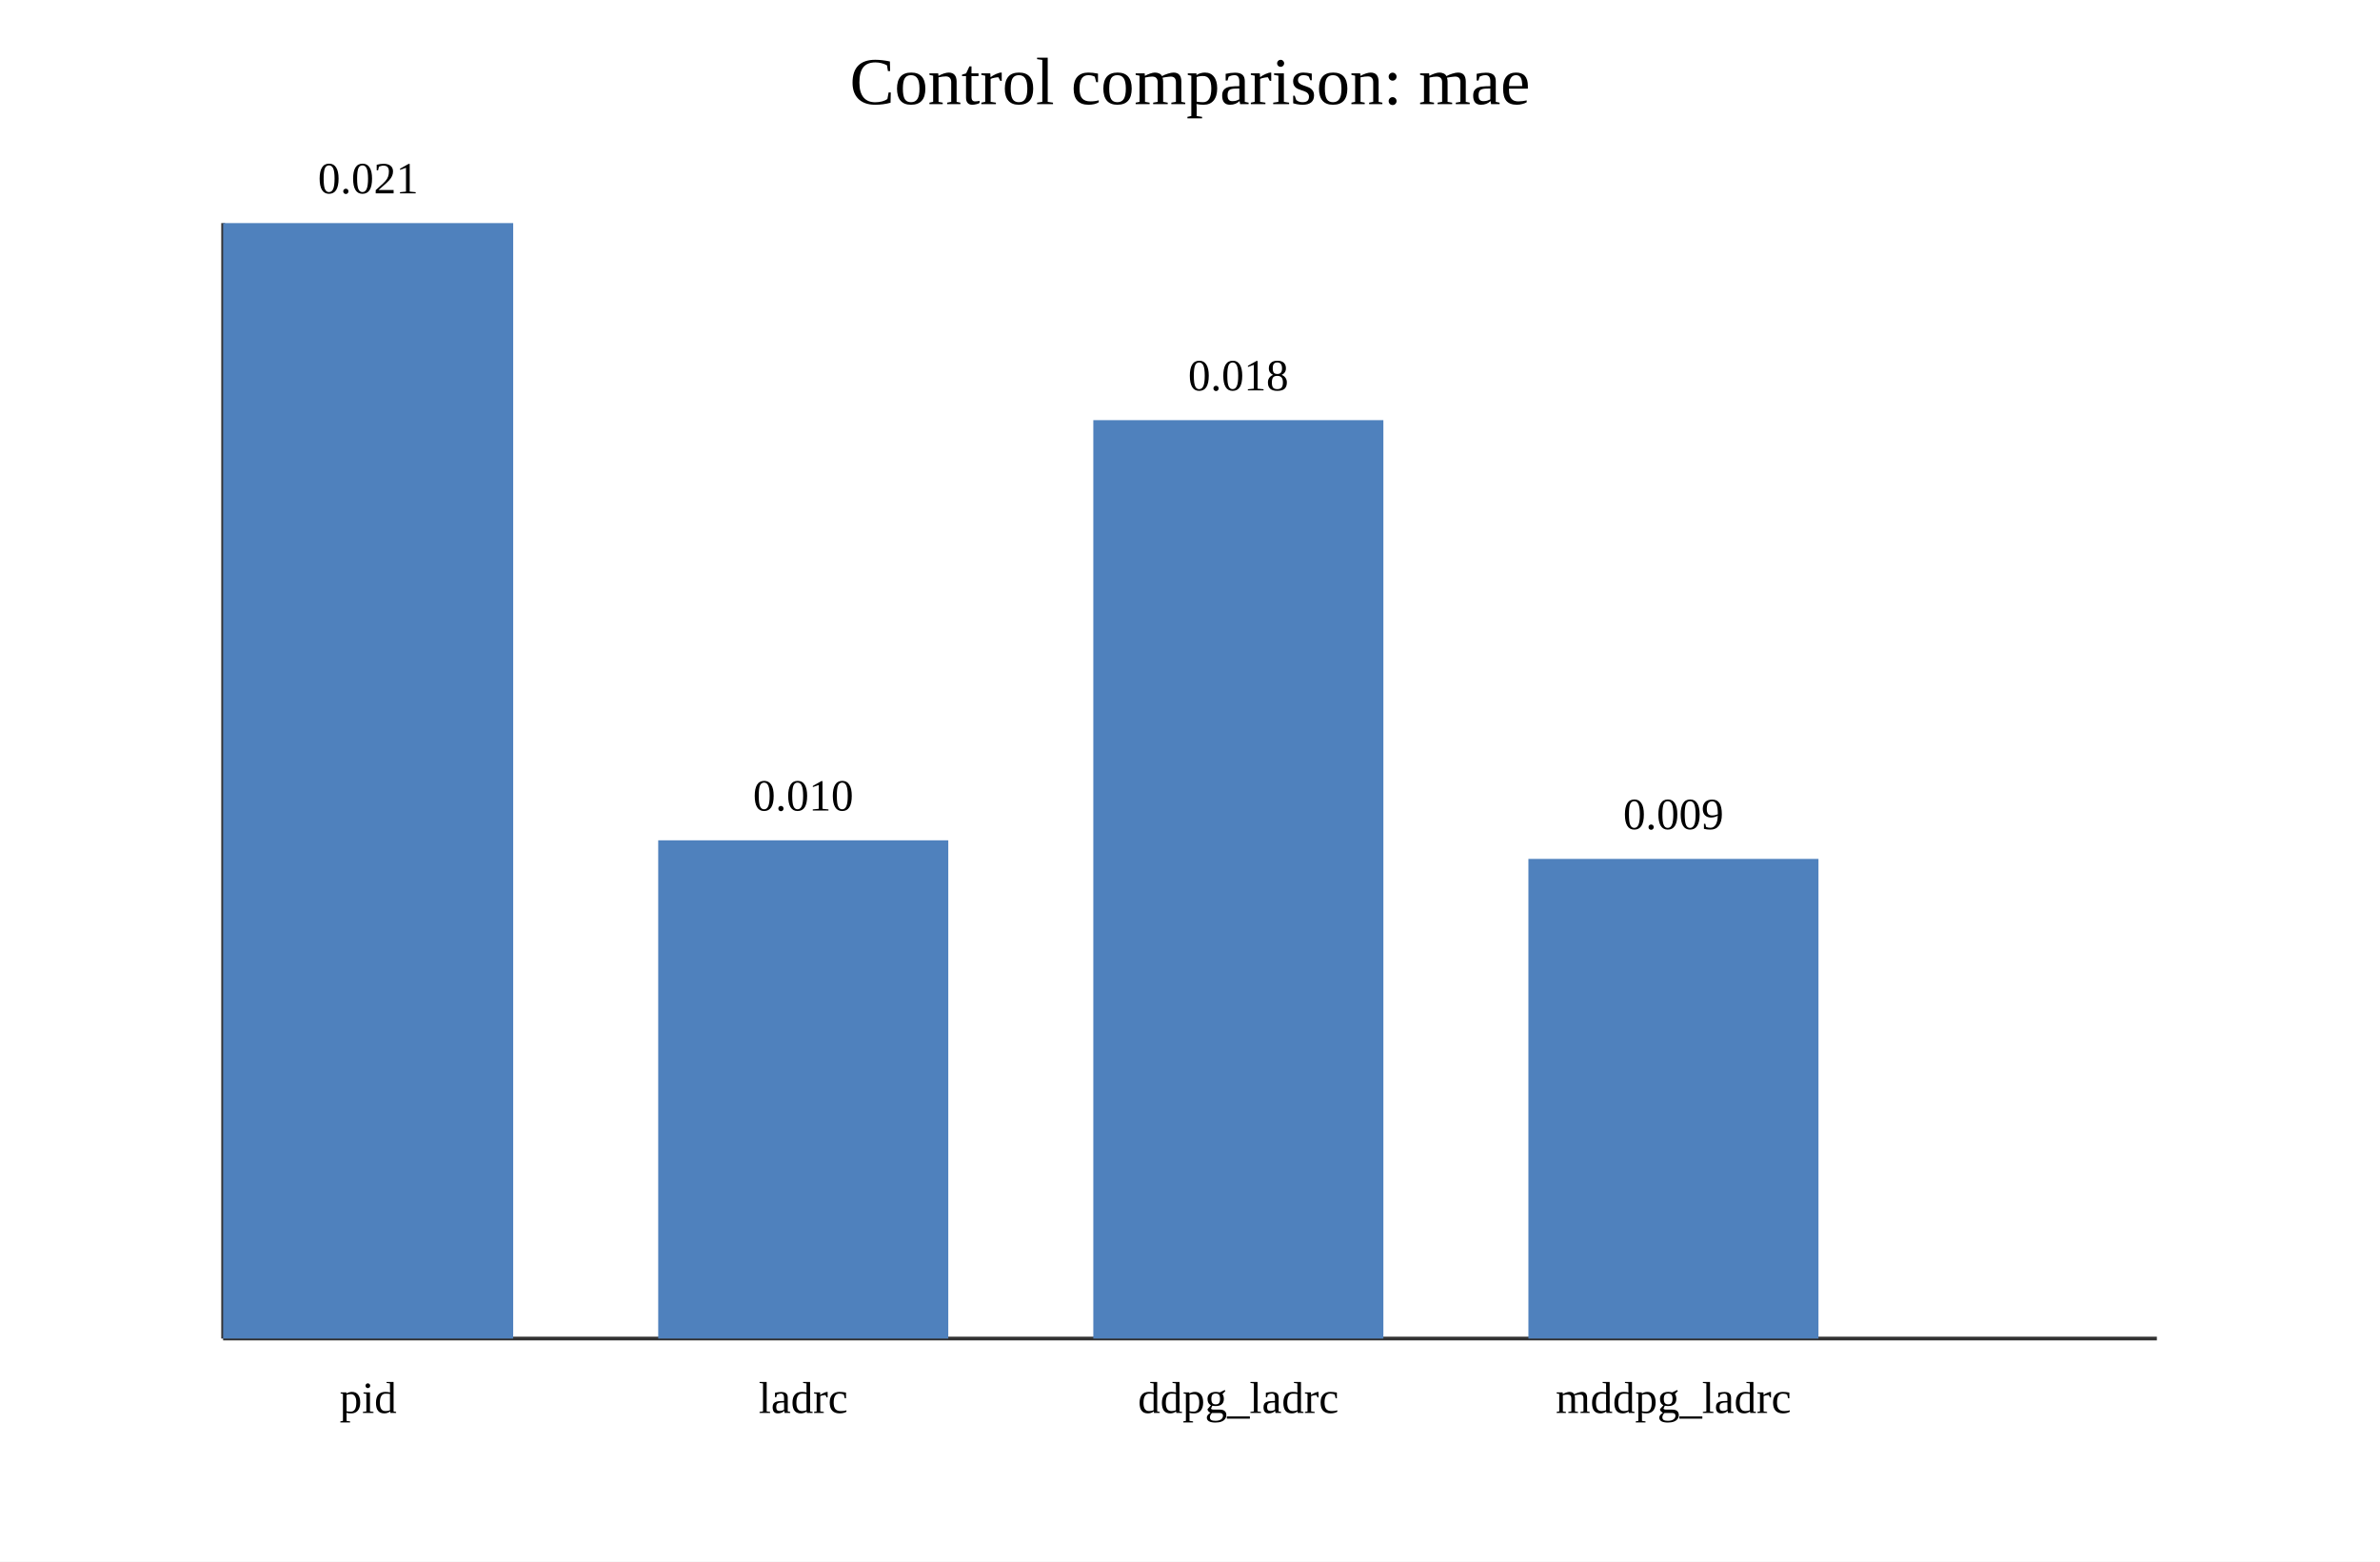
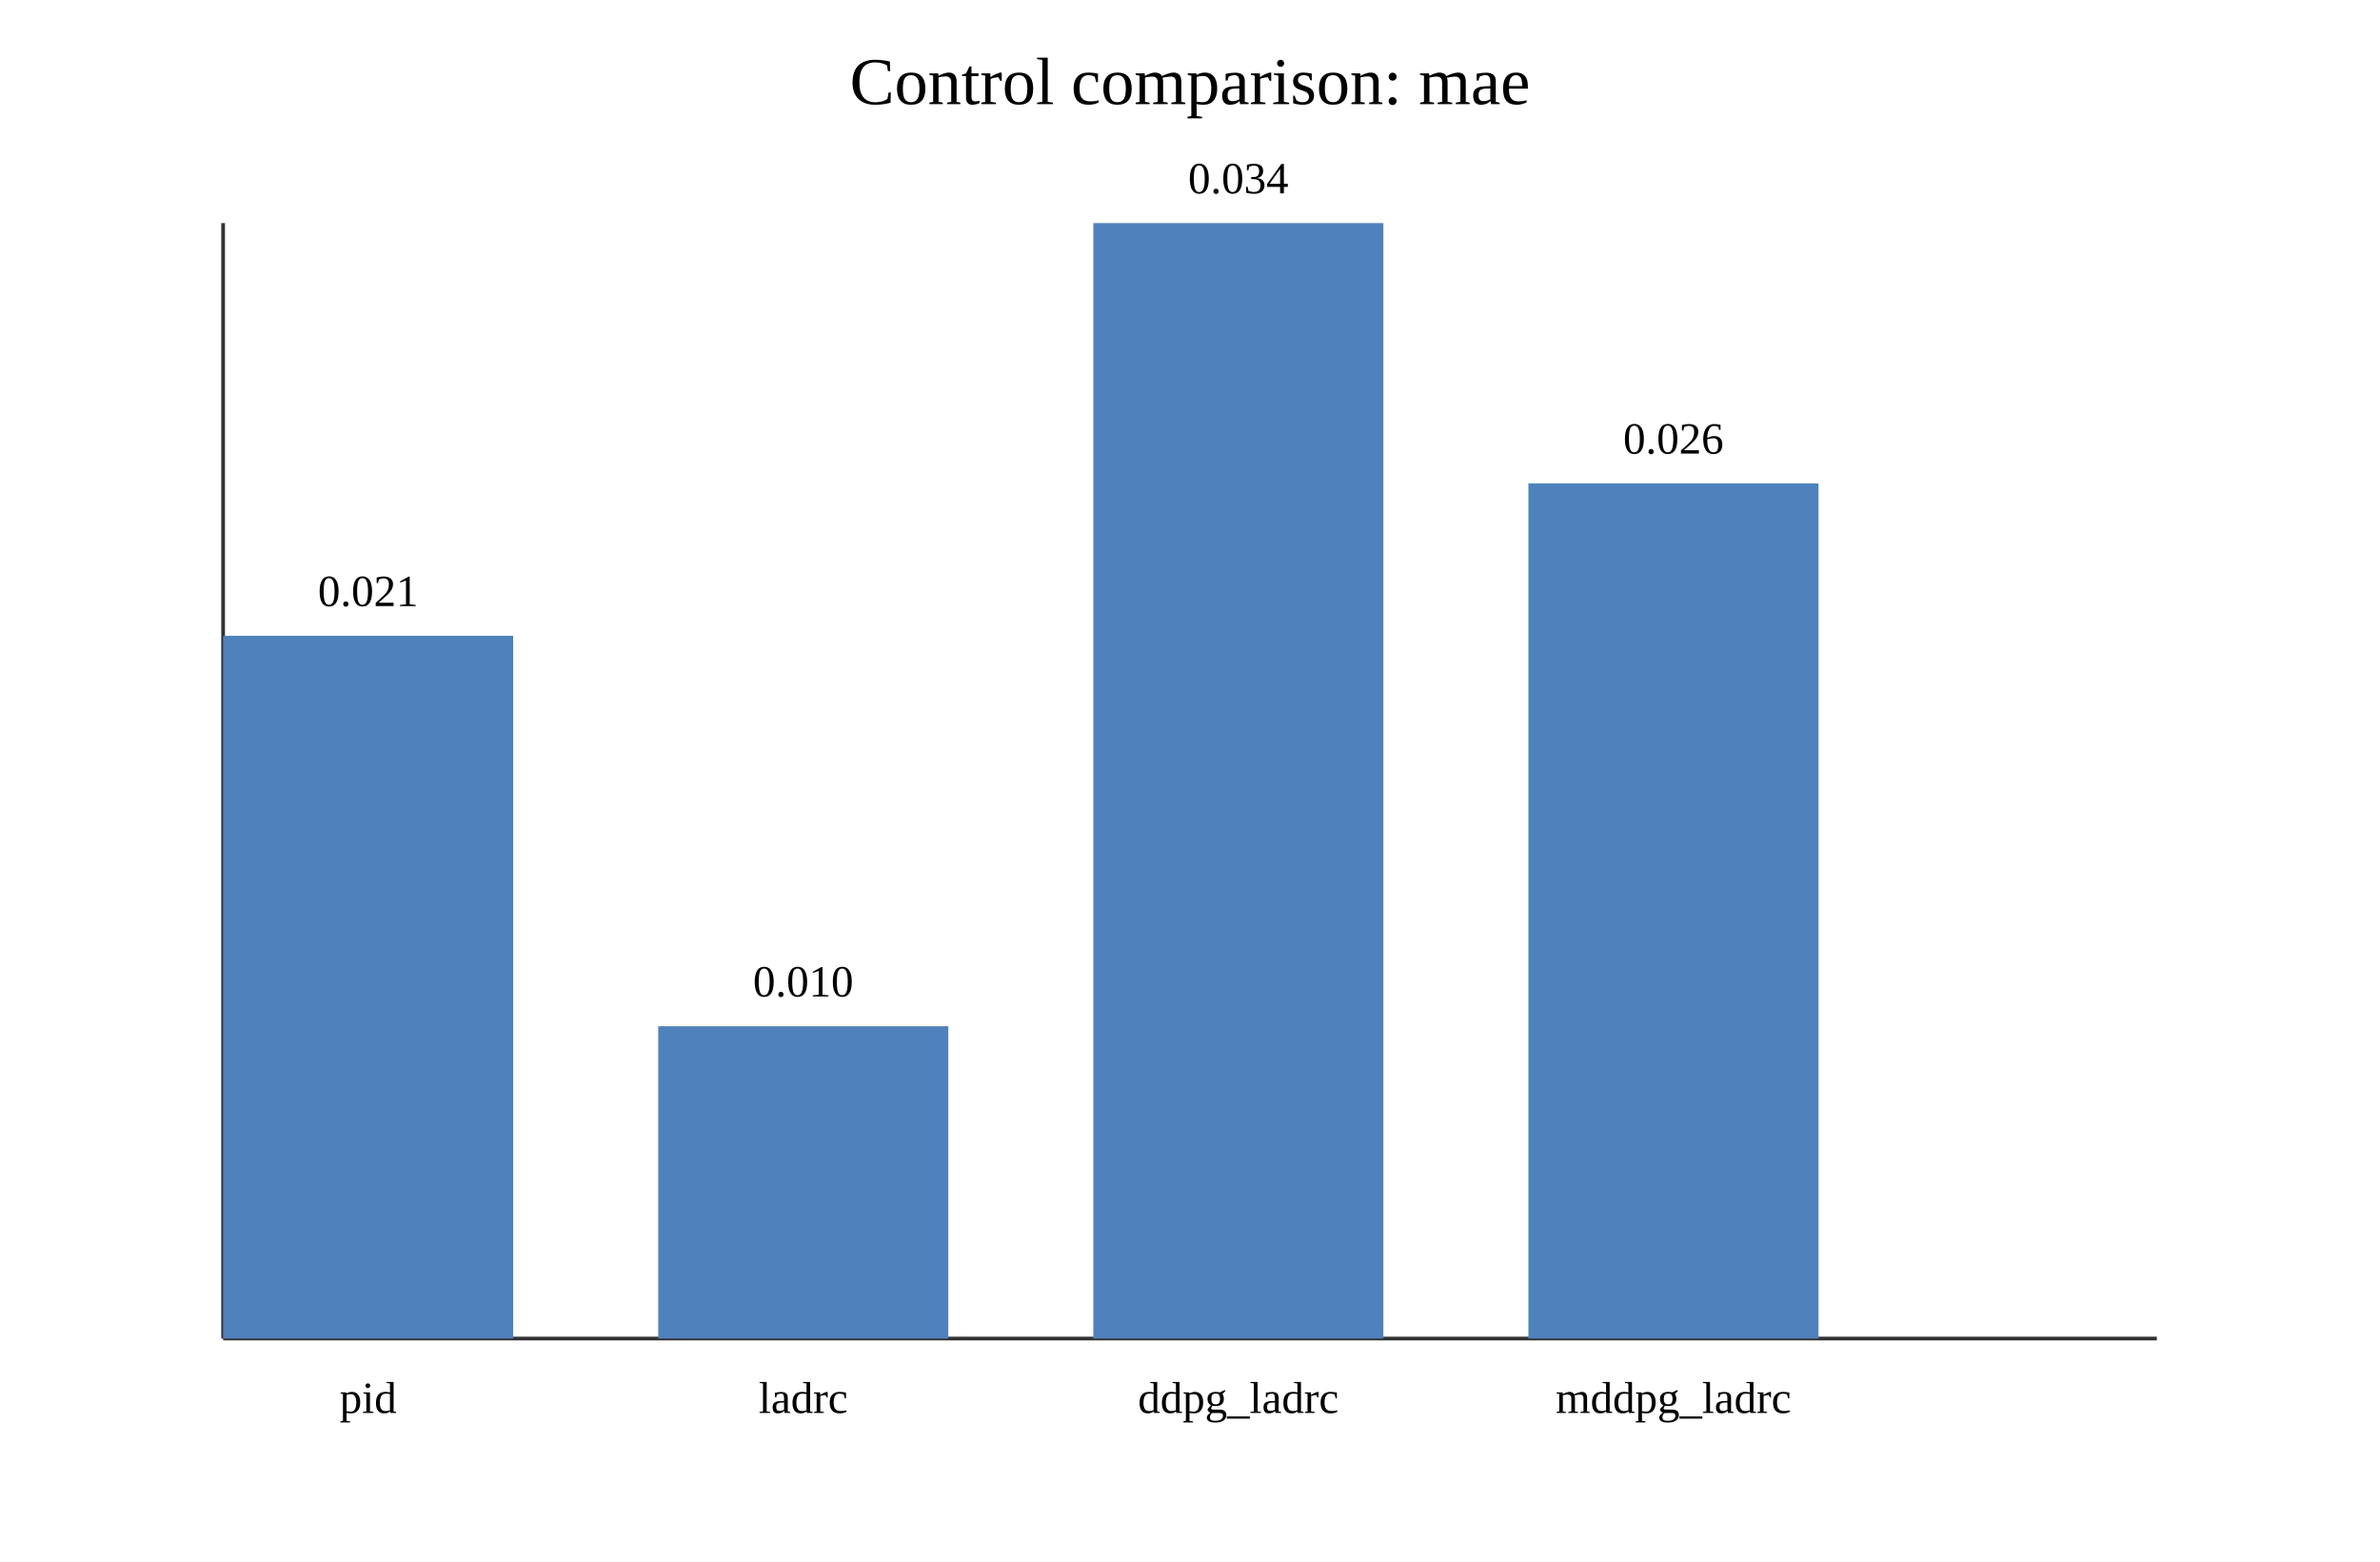
<svg xmlns="http://www.w3.org/2000/svg" width="640" height="420">
  <rect width="100%" height="100%" fill="white" />
  <line x1="60" y1="360" x2="580" y2="360" stroke="#333" />
  <line x1="60" y1="60" x2="60" y2="360" stroke="#333" />
-   <rect x="60" y="60" width="78" height="300" fill="#4f81bd" />
-   <rect x="177" y="226" width="78" height="134" fill="#4f81bd" />
-   <rect x="294" y="113" width="78" height="247" fill="#4f81bd" />
-   <rect x="411" y="231" width="78" height="129" fill="#4f81bd" />
+   <rect x="60" y="171" width="78" height="189" fill="#4f81bd" />
+   <rect x="177" y="276" width="78" height="84" fill="#4f81bd" />
+   <rect x="294" y="60" width="78" height="300" fill="#4f81bd" />
+   <rect x="411" y="130" width="78" height="230" fill="#4f81bd" />
  <text x="320.0" y="28" text-anchor="middle" font-size="18">Control comparison: mae</text>
  <text x="99.0" y="380" text-anchor="middle" font-size="12">pid</text>
-   <text x="99.0" y="52" text-anchor="middle" font-size="12">0.021</text>
+   <text x="99.0" y="163" text-anchor="middle" font-size="12">0.021</text>
  <text x="216.0" y="380" text-anchor="middle" font-size="12">ladrc</text>
-   <text x="216.0" y="218" text-anchor="middle" font-size="12">0.010</text>
+   <text x="216.0" y="268" text-anchor="middle" font-size="12">0.010</text>
  <text x="333.0" y="380" text-anchor="middle" font-size="12">ddpg_ladrc</text>
-   <text x="333.0" y="105" text-anchor="middle" font-size="12">0.018</text>
+   <text x="333.0" y="52" text-anchor="middle" font-size="12">0.034</text>
  <text x="450.0" y="380" text-anchor="middle" font-size="12">mddpg_ladrc</text>
-   <text x="450.0" y="223" text-anchor="middle" font-size="12">0.009</text>
+   <text x="450.0" y="122" text-anchor="middle" font-size="12">0.026</text>
</svg>
